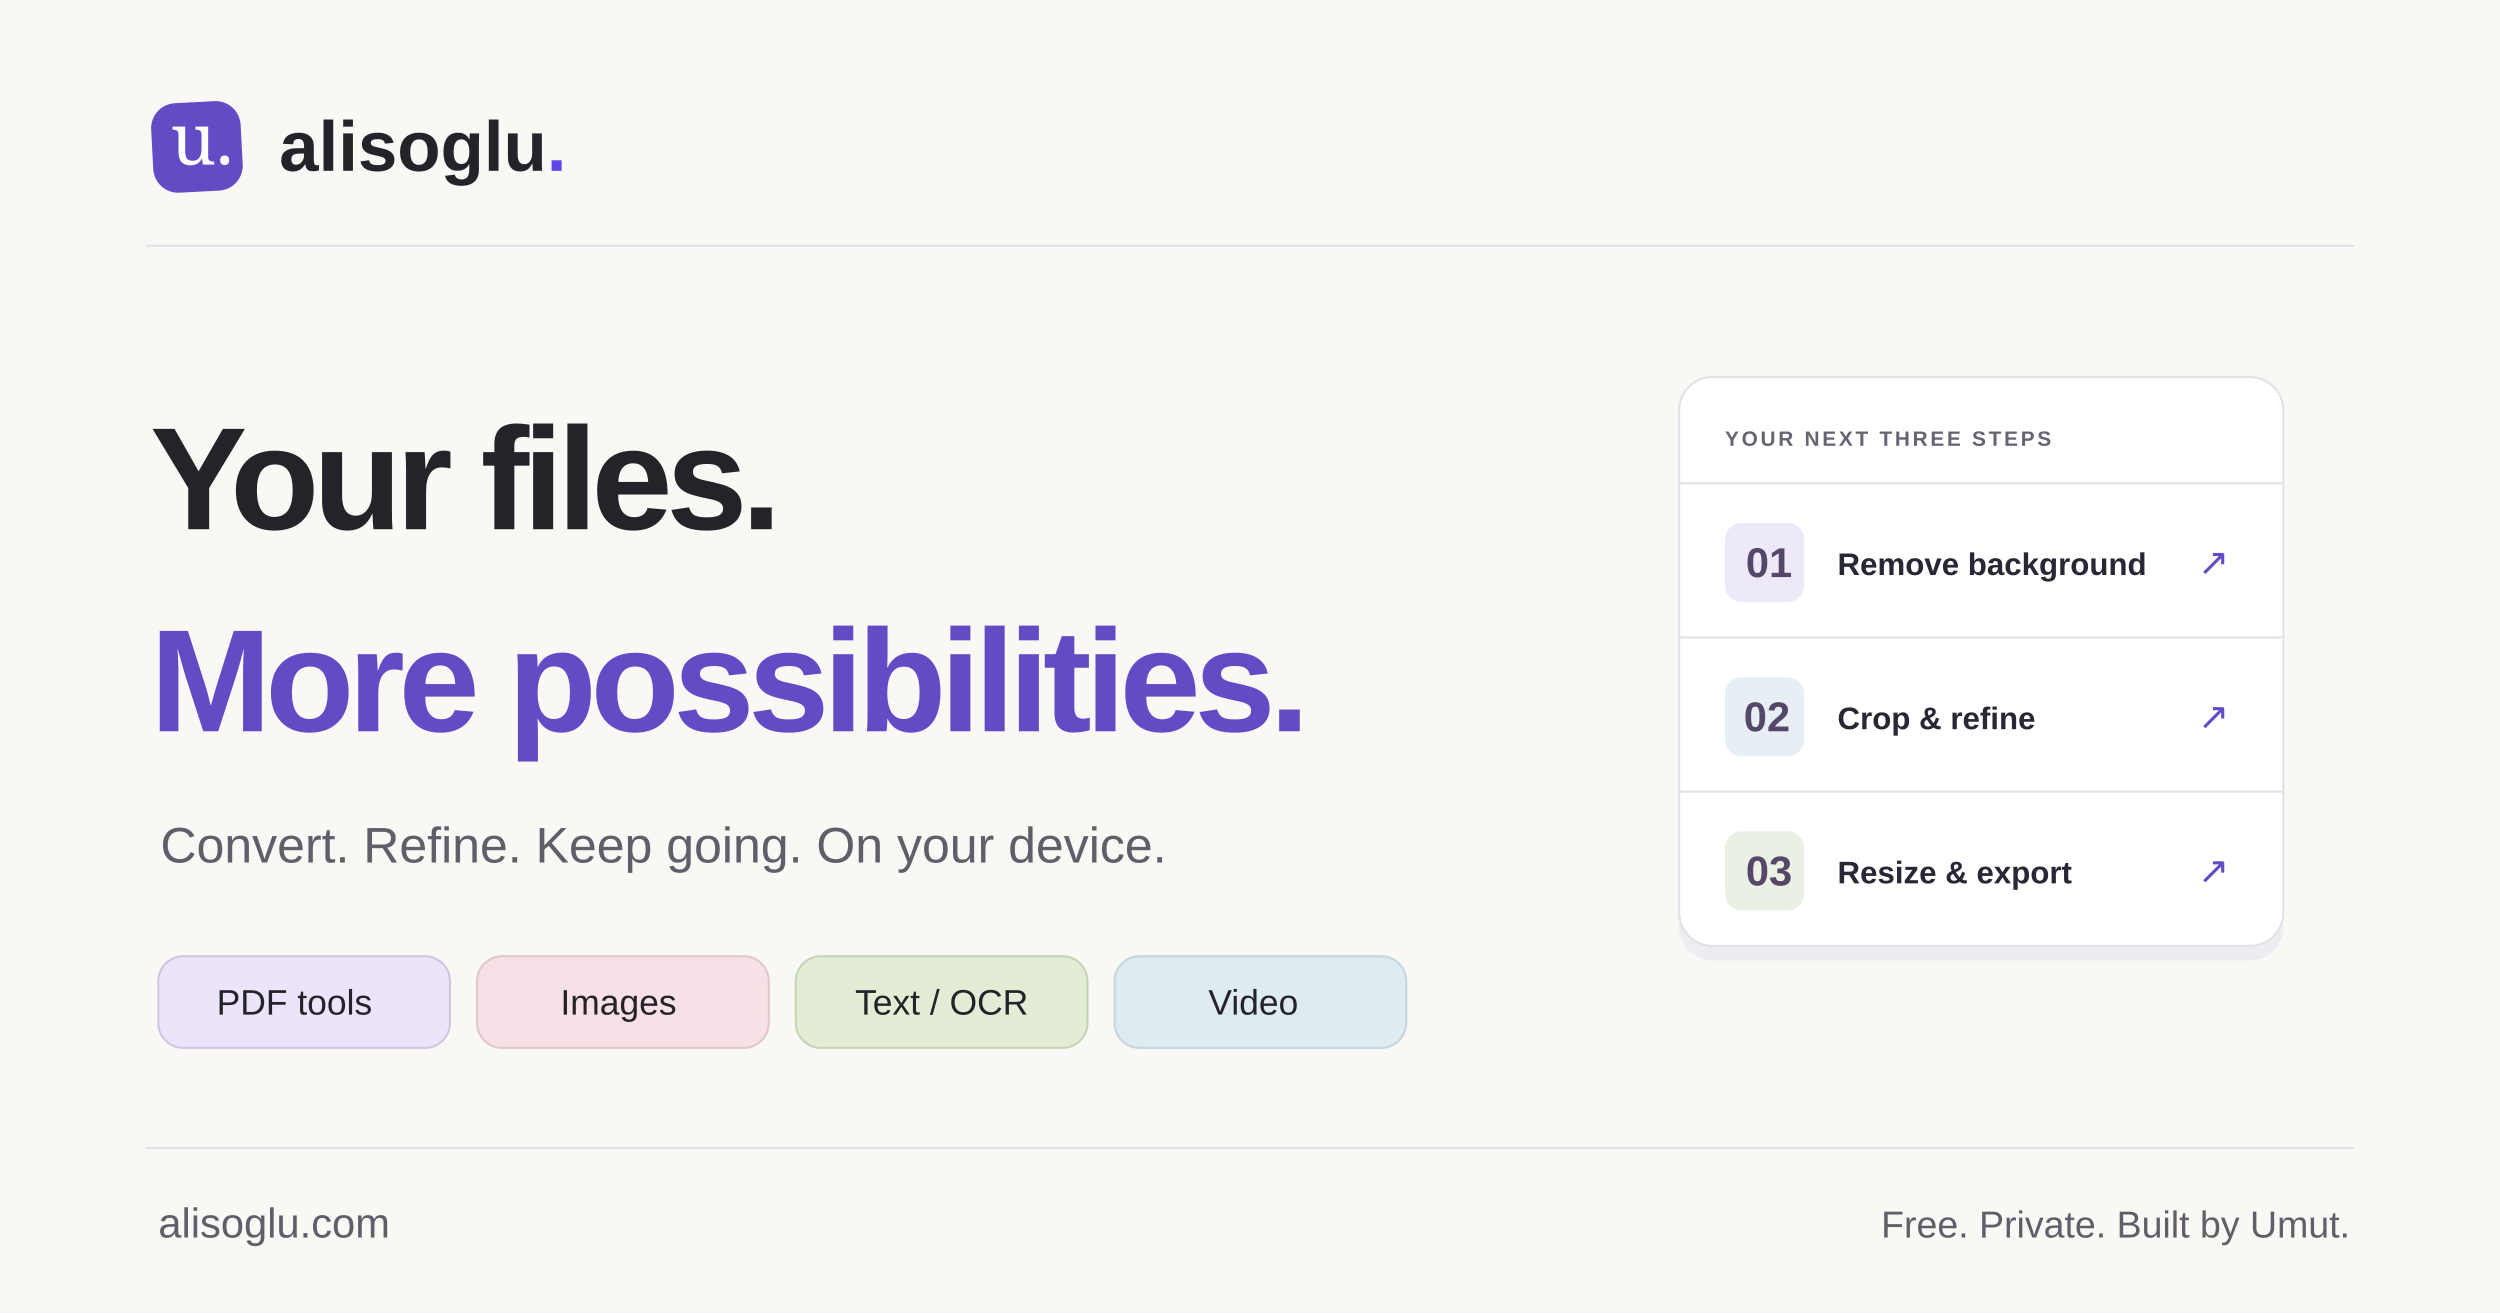
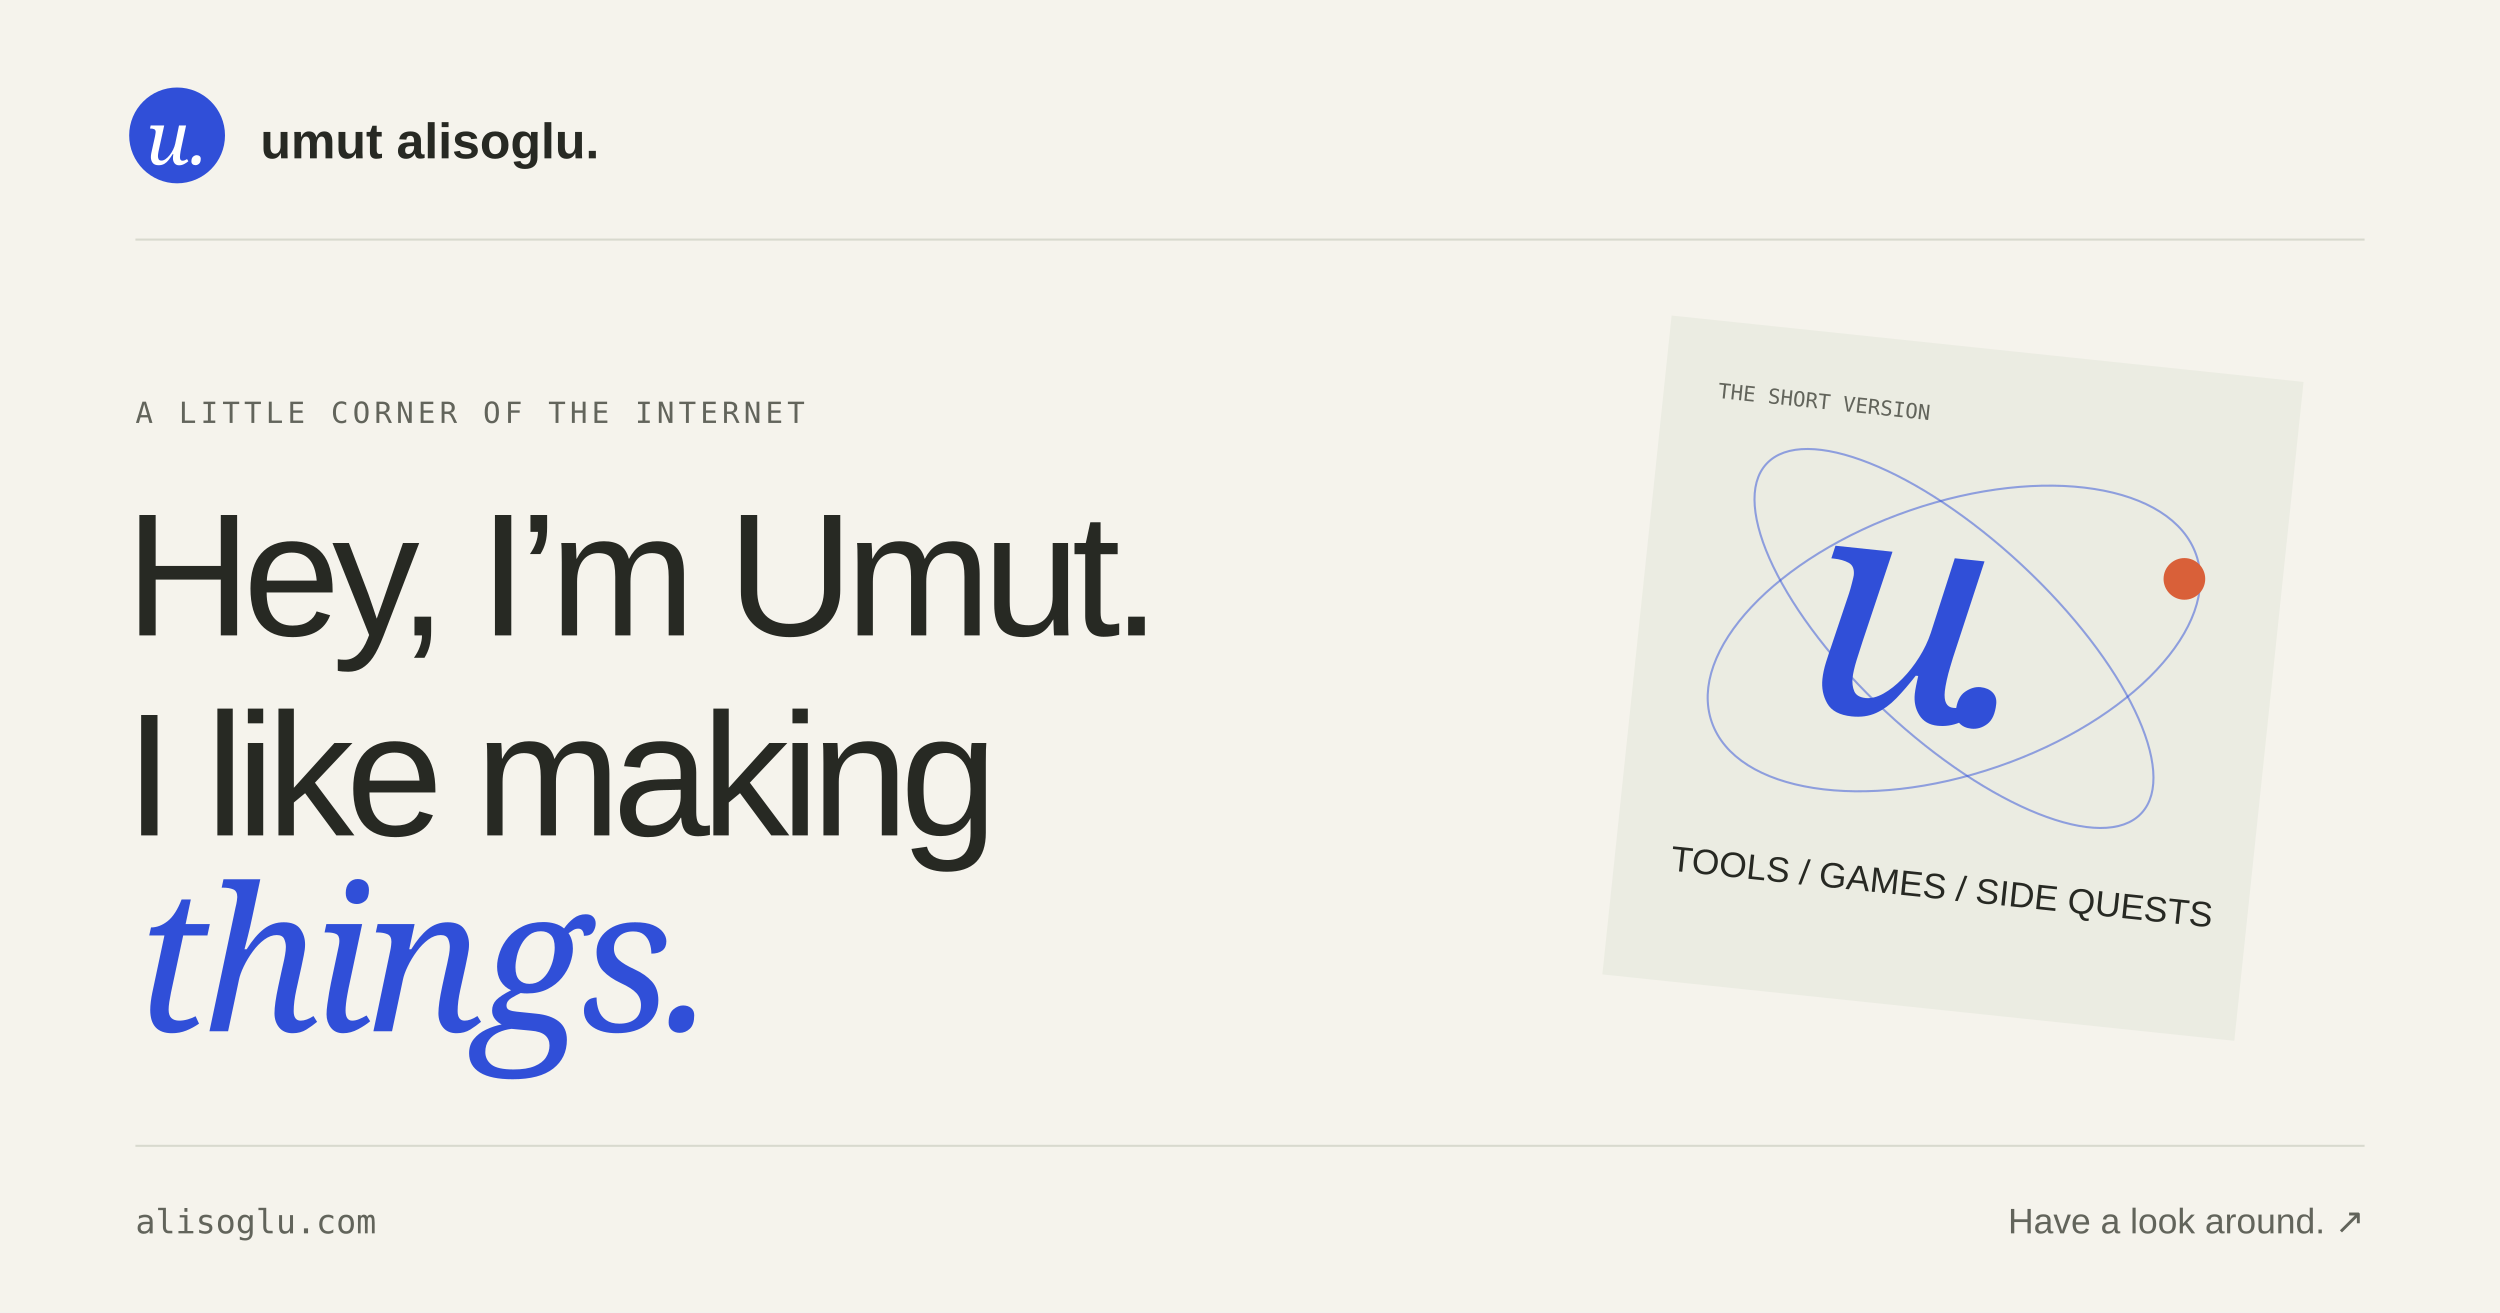
<svg xmlns="http://www.w3.org/2000/svg" width="1200" height="630" viewBox="0 0 1200 630">
-   <rect width="1200" height="630" fill="#f9f8f5" />
-   <path d="M70 118h1060M70 551h1060" stroke="#e3e1e8" />
-   <rect x="73" y="49" width="43" height="43" rx="12" fill="#624bc5" transform="rotate(-3 95 70)" />
-   <text x="82" y="79" font-family="Georgia,serif" font-size="34" fill="white">u.</text>
-   <text x="134" y="82" font-family="Arial,sans-serif" font-size="34" font-weight="700" fill="#242329">alisoglu<tspan fill="#6045e9">.</tspan>
-   </text>
-   <text x="72" y="254" font-family="Arial,sans-serif" font-size="70" font-weight="700" letter-spacing="-3" fill="#242329">Your files.</text>
-   <text x="72" y="351" font-family="Arial,sans-serif" font-weight="600" font-size="70" letter-spacing="-3" fill="#624bc5">More possibilities.</text>
-   <text x="77" y="414" font-family="Arial,sans-serif" font-size="24" fill="#625e69">Convert. Refine. Keep going. On your device.</text>
-   <g font-family="Arial,sans-serif" font-size="17" fill="#242329">
-     <rect x="76" y="459" width="140" height="44" rx="12" fill="#ebe4fb" stroke="#d0c6df" />
-     <text x="104" y="487">PDF tools</text>
-     <rect x="229" y="459" width="140" height="44" rx="12" fill="#f8e1e6" stroke="#e0c6cd" />
-     <text x="269" y="487">Images</text>
-     <rect x="382" y="459" width="140" height="44" rx="12" fill="#e3edd5" stroke="#c6d4b6" />
-     <text x="452" y="487" text-anchor="middle">Text / OCR</text>
-     <rect x="535" y="459" width="140" height="44" rx="12" fill="#deebf1" stroke="#c6d7df" />
-     <text x="580" y="487">Video</text>
+   <rect width="1200" height="630" fill="#f5f3ec" />
+   <path d="M65 115H1135M65 550H1135" stroke="#d8d9ce" />
+   <circle cx="85" cy="65" r="23" fill="#304fd8" />
+   <text x="70" y="79" font-family="Georgia,serif" font-style="italic" font-size="35" fill="white">u.</text>
+   <text x="125" y="76" font-family="Arial,sans-serif" font-size="24" font-weight="600" fill="#272923">umut alisoglu.</text>
+   <text x="65" y="203" font-family="Consolas,monospace" font-size="14" letter-spacing="2" fill="#62645b">A LITTLE CORNER OF THE INTERNET</text>
+   <g font-family="Arial,sans-serif" font-size="84" letter-spacing="-4" fill="#272923">
+     <text x="60" y="305">Hey, I’m Umut.</text>
+     <text x="60" y="401">I like making</text>
  </g>
-   <g transform="translate(806 181)" font-family="Arial,sans-serif">
-     <rect x="0" y="7" width="290" height="273" rx="16" fill="#eeebf2" />
-     <rect width="290" height="273" rx="16" fill="white" stroke="#e3e1e8" />
-     <text x="22" y="33" font-size="10" font-weight="600" letter-spacing="1.3" fill="#656471">YOUR NEXT THREE STEPS</text>
-     <path d="M0 51h290M0 125h290M0 199h290" stroke="#e3e1e8" />
-     <g font-size="20" font-weight="600" fill="#554769">
-       <rect x="22" y="70" width="38" height="38" rx="8" fill="#eee9f8" />
-       <text x="32" y="96">01</text>
-       <rect x="22" y="144" width="38" height="38" rx="8" fill="#e7eff4" />
-       <text x="31" y="170">02</text>
-       <rect x="22" y="218" width="38" height="38" rx="8" fill="#eaf0e3" />
-       <text x="32" y="244">03</text>
-     </g>
-     <g font-size="15" font-weight="600" fill="#282735">
-       <text x="76" y="95">Remove background</text>
-       <text x="76" y="169">Crop &amp; refine</text>
-       <text x="76" y="243">Resize &amp; export</text>
-     </g>
-     <g font-size="18" fill="#624bc5">
-       <text x="249" y="95">↗</text>
-       <text x="249" y="169">↗</text>
-       <text x="249" y="243">↗</text>
-     </g>
+   <text x="65" y="495" font-family="Georgia,serif" font-size="96" font-style="italic" letter-spacing="-4" fill="#304fd8">things.</text>
+   <g transform="rotate(6 942 325)">
+     <rect x="785" y="167" width="305" height="318" fill="#ebece2" />
+     <ellipse cx="936" cy="307" rx="123" ry="65" transform="rotate(-25 936 307)" fill="none" stroke="#304fd8" opacity=".5" />
+     <ellipse cx="936" cy="307" rx="123" ry="48" transform="rotate(37 936 307)" fill="none" stroke="#304fd8" opacity=".5" />
+     <text x="865" y="348" font-family="Georgia,serif" font-style="italic" font-size="148" letter-spacing="-17" fill="#304fd8">u.</text>
+     <circle cx="1043" cy="267" r="10" fill="#d96039" />
+     <text x="811" y="204" font-family="Consolas,monospace" font-size="10" fill="#62645b">THE SHORT VERSION</text>
+     <text x="812" y="432" font-family="Arial,sans-serif" font-size="17" fill="#272923">TOOLS / GAMES / SIDE QUESTS</text>
  </g>
-   <text x="76" y="594" font-family="Arial,sans-serif" font-size="20" fill="#625e69">alisoglu.com</text>
-   <text x="1128" y="594" text-anchor="end" font-family="Arial,sans-serif" font-size="18" fill="#625e69">Free. Private. Built by Umut.</text>
+   <text x="65" y="592" font-family="Consolas,monospace" font-size="16" fill="#62645b">alisoglu.com</text>
+   <text x="1135" y="592" text-anchor="end" font-family="Arial,sans-serif" font-size="17" fill="#62645b">Have a look around. ↗</text>
</svg>
